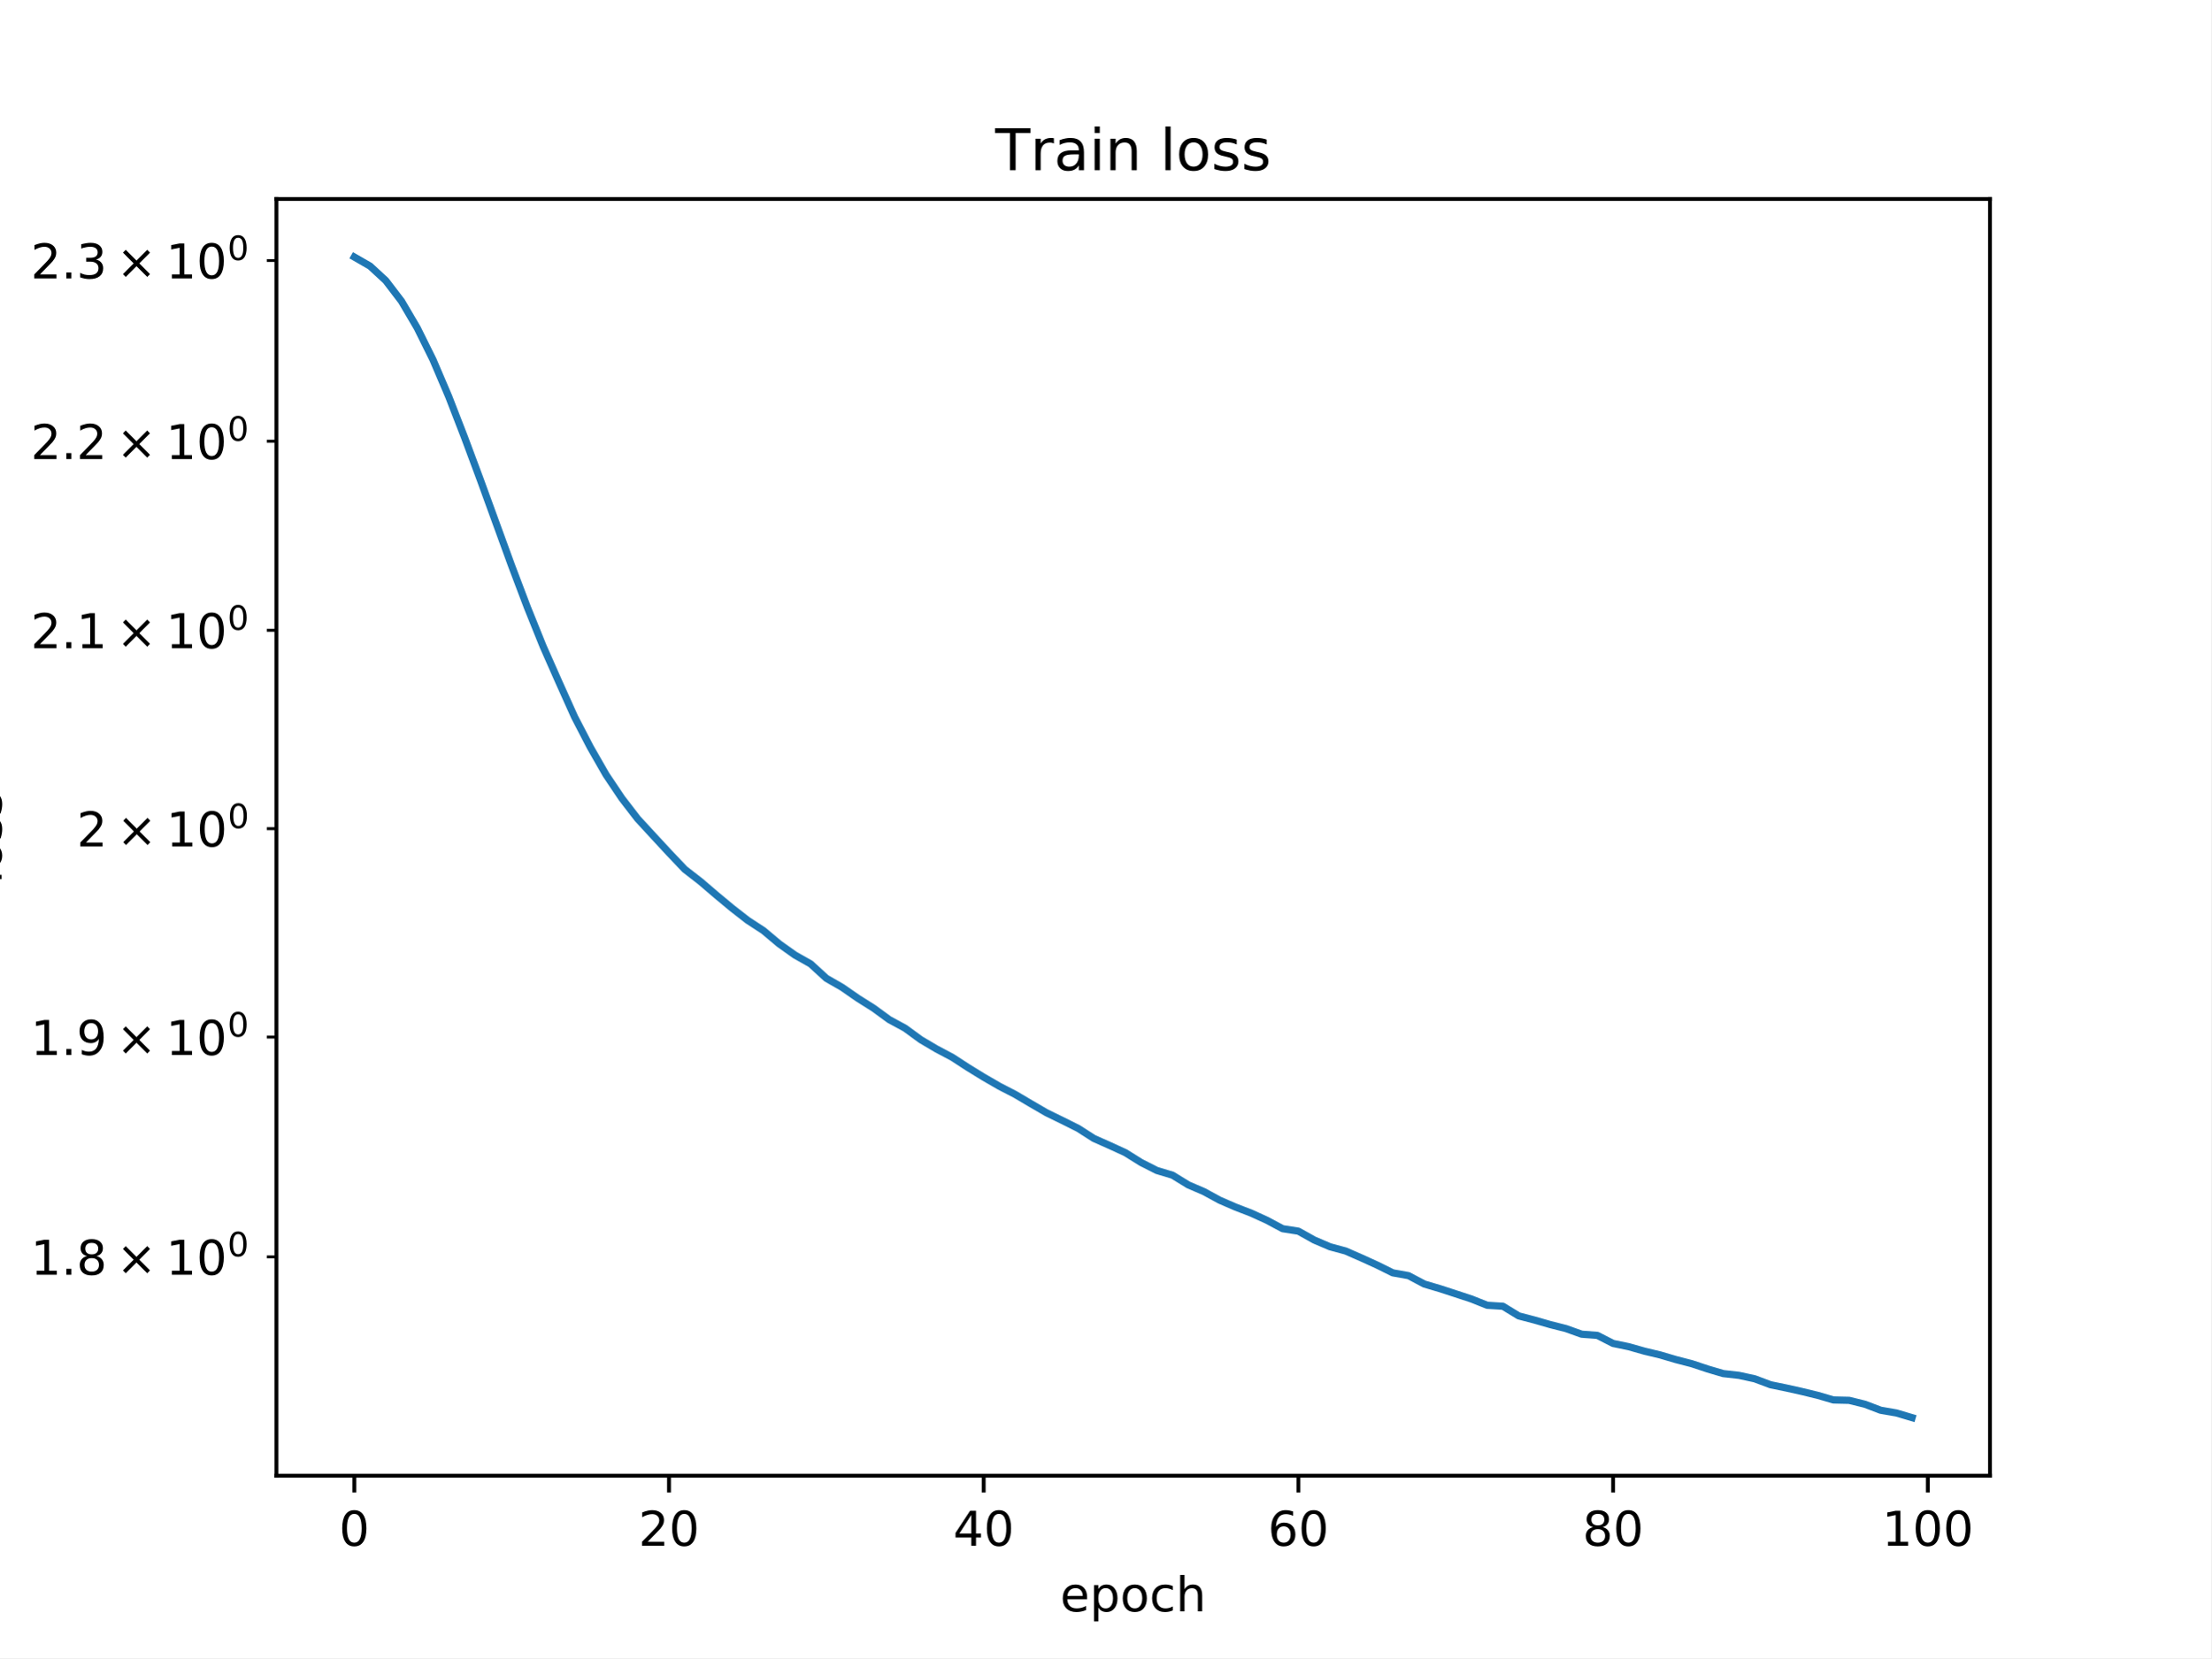
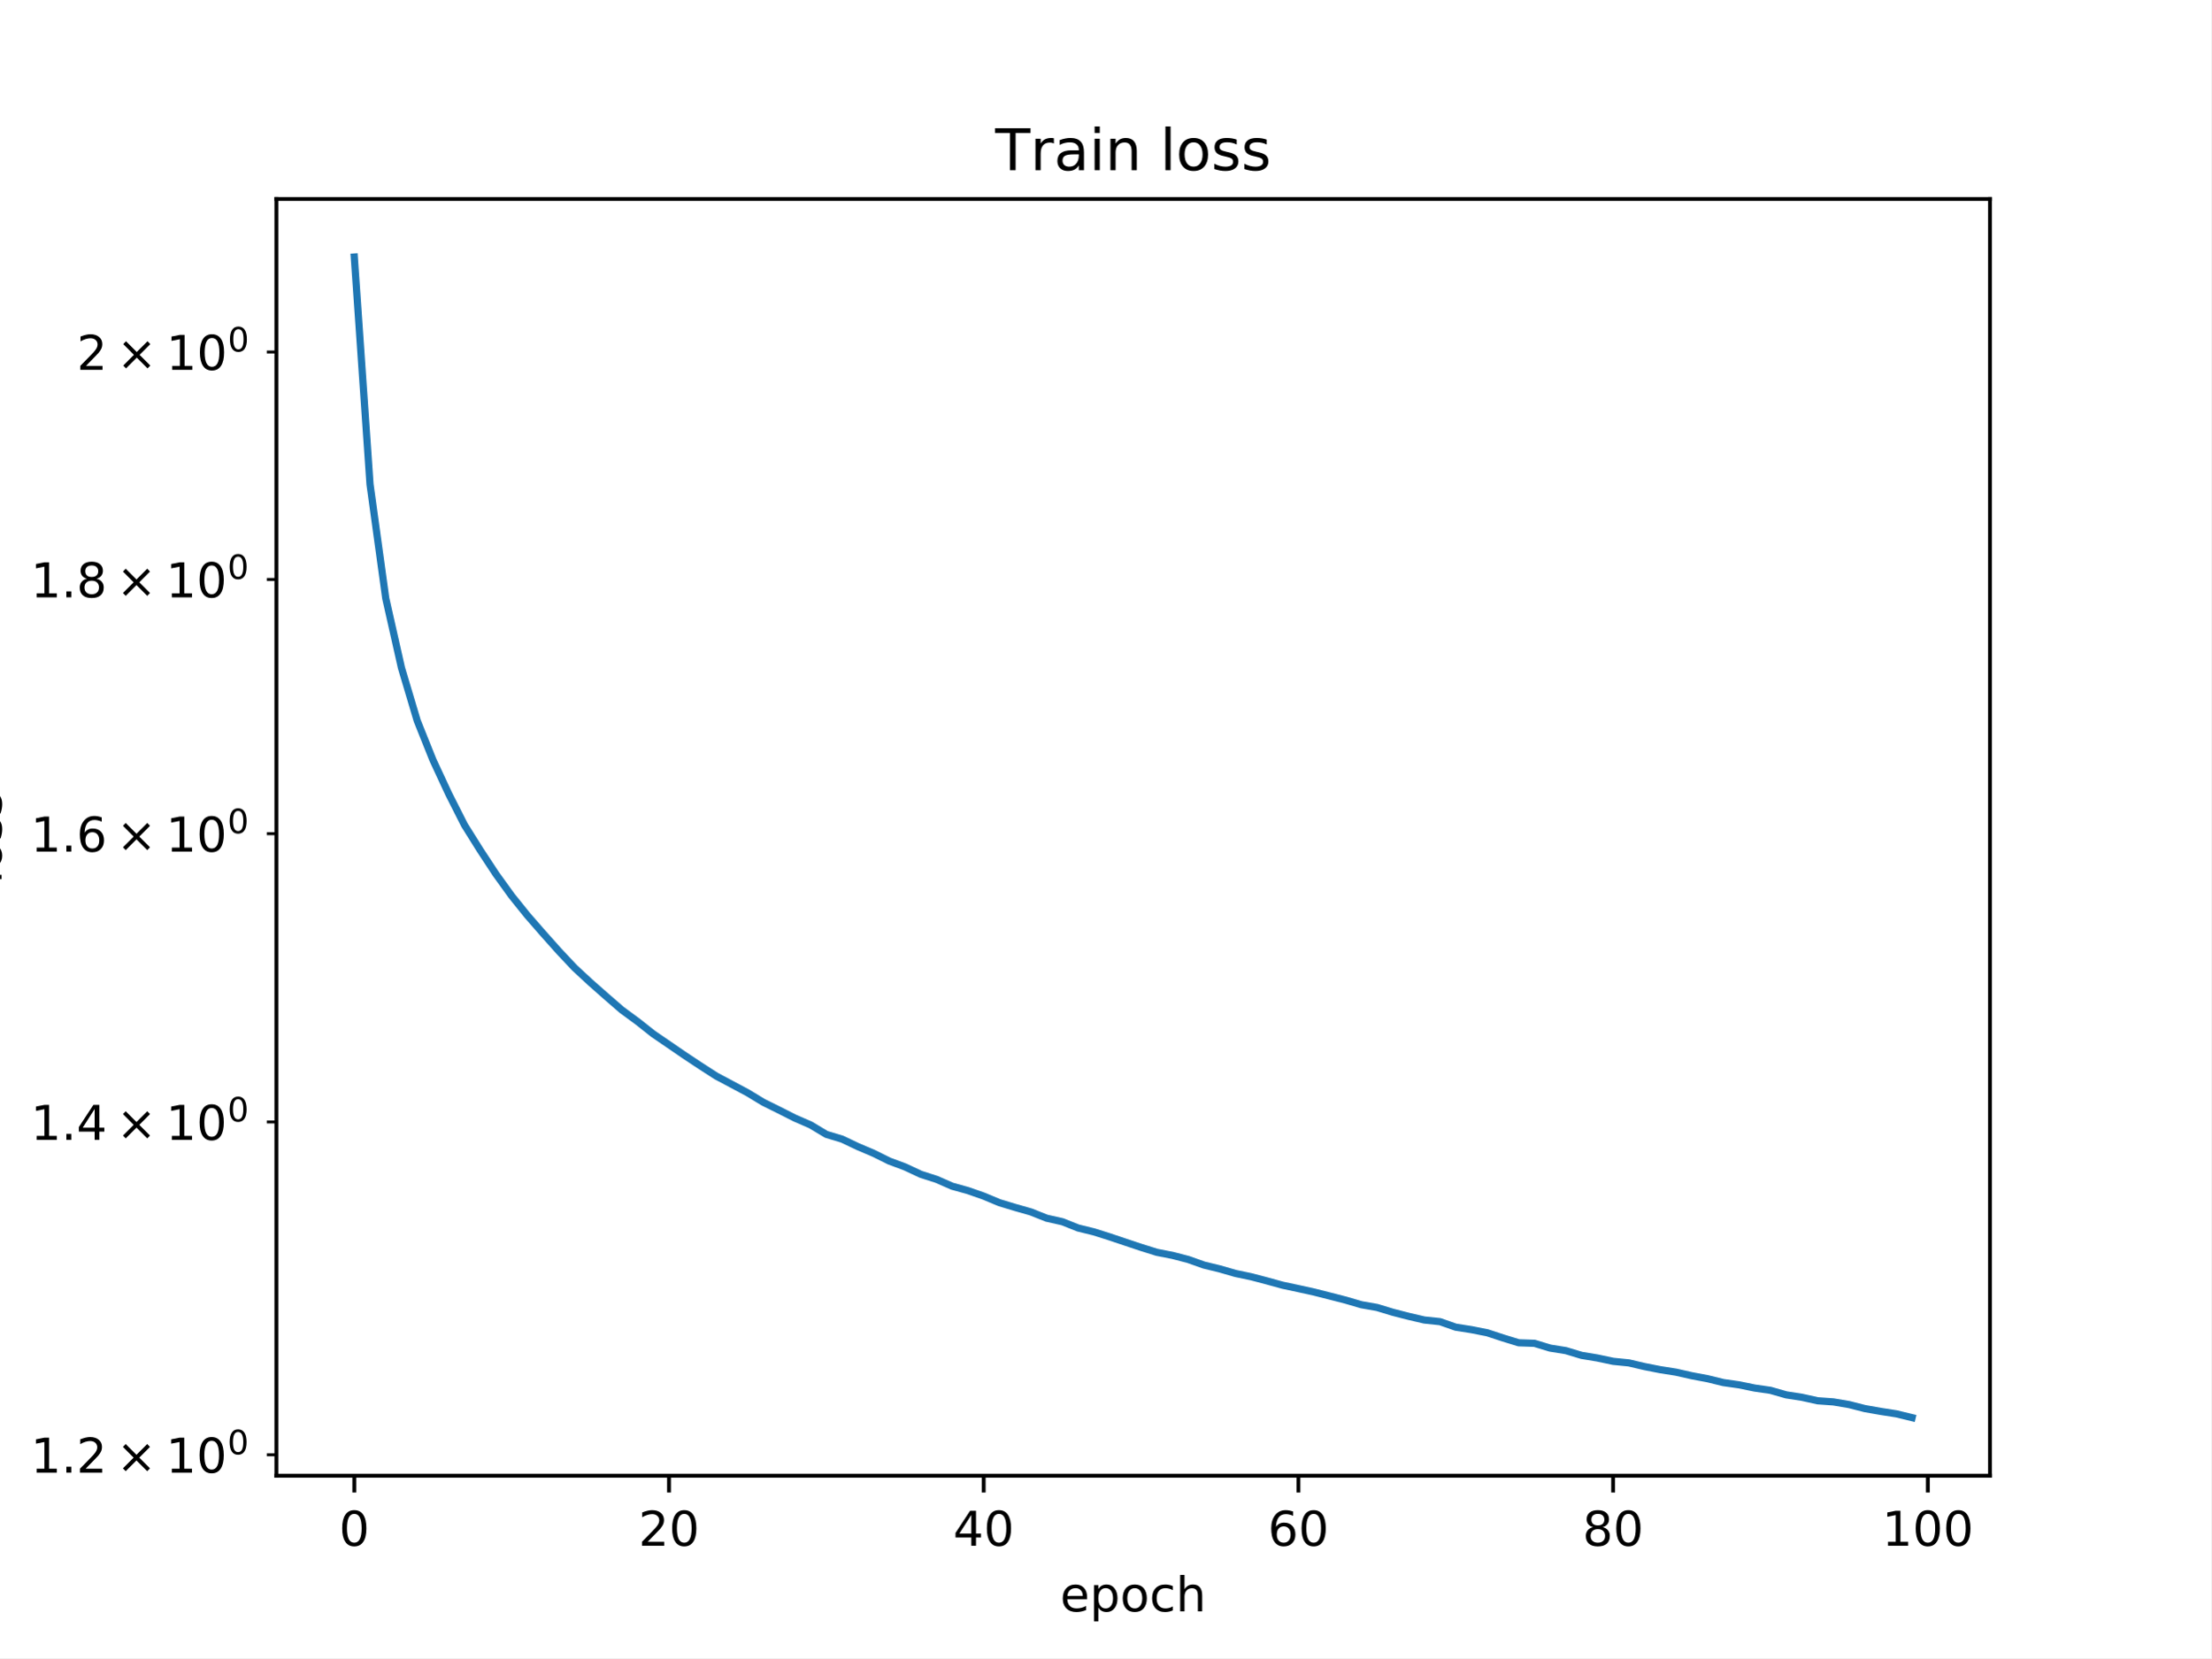
<svg xmlns="http://www.w3.org/2000/svg" xmlns:xlink="http://www.w3.org/1999/xlink" height="345.6pt" version="1.1" viewBox="0 0 460.8 345.6" width="460.8pt">
  <defs>
    <style type="text/css">
*{stroke-linecap:butt;stroke-linejoin:round;}
  </style>
  </defs>
  <g id="figure_1">
    <g id="patch_1">
      <path d="M 0 345.6  L 460.8 345.6  L 460.8 0  L 0 0  z " style="fill:#ffffff;" />
    </g>
    <g id="axes_1">
      <g id="patch_2">
        <path d="M 57.6 307.584  L 414.72 307.584  L 414.72 41.472  L 57.6 41.472  z " style="fill:#ffffff;" />
      </g>
      <g id="matplotlib.axis_1">
        <g id="xtick_1">
          <g id="line2d_1">
            <defs>
-               <path d="M 0 0  L 0 3.5  " id="m9b9ea7caf0" style="stroke:#000000;stroke-width:0.8;" />
-             </defs>
-             <g>
-               <use style="stroke:#000000;stroke-width:0.8;" x="73.833" xlink:href="#m9b9ea7caf0" y="307.584" />
+               <path d="M 0 0  L 0 3.5  " id="m6ced60f5f9" style="stroke:#000000;stroke-width:0.8;" />
+             </defs>
+             <g>
+               <use style="stroke:#000000;stroke-width:0.8;" x="73.833" xlink:href="#m6ced60f5f9" y="307.584" />
            </g>
          </g>
          <g id="text_1">
            <defs>
              <path d="M 31.781 66.406  Q 24.172 66.406 20.328 58.906  Q 16.5 51.422 16.5 36.375  Q 16.5 21.391 20.328 13.891  Q 24.172 6.391 31.781 6.391  Q 39.453 6.391 43.281 13.891  Q 47.125 21.391 47.125 36.375  Q 47.125 51.422 43.281 58.906  Q 39.453 66.406 31.781 66.406  z M 31.781 74.219  Q 44.047 74.219 50.516 64.516  Q 56.984 54.828 56.984 36.375  Q 56.984 17.969 50.516 8.266  Q 44.047 -1.422 31.781 -1.422  Q 19.531 -1.422 13.062 8.266  Q 6.594 17.969 6.594 36.375  Q 6.594 54.828 13.062 64.516  Q 19.531 74.219 31.781 74.219  z " id="DejaVuSans-48" />
            </defs>
            <g transform="translate(70.65148 322.1824)scale(0.1 -0.1)">
              <use xlink:href="#DejaVuSans-48" />
            </g>
          </g>
        </g>
        <g id="xtick_2">
          <g id="line2d_2">
            <g>
-               <use style="stroke:#000000;stroke-width:0.8;" x="139.42" xlink:href="#m9b9ea7caf0" y="307.584" />
+               <use style="stroke:#000000;stroke-width:0.8;" x="139.42" xlink:href="#m6ced60f5f9" y="307.584" />
            </g>
          </g>
          <g id="text_2">
            <defs>
              <path d="M 19.188 8.297  L 53.609 8.297  L 53.609 0  L 7.328 0  L 7.328 8.297  Q 12.938 14.109 22.625 23.891  Q 32.328 33.688 34.812 36.531  Q 39.547 41.844 41.422 45.531  Q 43.312 49.219 43.312 52.781  Q 43.312 58.594 39.234 62.25  Q 35.156 65.922 28.609 65.922  Q 23.969 65.922 18.812 64.312  Q 13.672 62.703 7.812 59.422  L 7.812 69.391  Q 13.766 71.781 18.938 73  Q 24.125 74.219 28.422 74.219  Q 39.75 74.219 46.484 68.547  Q 53.219 62.891 53.219 53.422  Q 53.219 48.922 51.531 44.891  Q 49.859 40.875 45.406 35.406  Q 44.188 33.984 37.641 27.219  Q 31.109 20.453 19.188 8.297  z " id="DejaVuSans-50" />
            </defs>
            <g transform="translate(133.057 322.1824)scale(0.1 -0.1)">
              <use xlink:href="#DejaVuSans-50" />
              <use x="63.623" xlink:href="#DejaVuSans-48" />
            </g>
          </g>
        </g>
        <g id="xtick_3">
          <g id="line2d_3">
            <g>
-               <use style="stroke:#000000;stroke-width:0.8;" x="205.006" xlink:href="#m9b9ea7caf0" y="307.584" />
+               <use style="stroke:#000000;stroke-width:0.8;" x="205.006" xlink:href="#m6ced60f5f9" y="307.584" />
            </g>
          </g>
          <g id="text_3">
            <defs>
              <path d="M 37.797 64.312  L 12.891 25.391  L 37.797 25.391  z M 35.203 72.906  L 47.609 72.906  L 47.609 25.391  L 58.016 25.391  L 58.016 17.188  L 47.609 17.188  L 47.609 0  L 37.797 0  L 37.797 17.188  L 4.891 17.188  L 4.891 26.703  z " id="DejaVuSans-52" />
            </defs>
            <g transform="translate(198.6438 322.1824)scale(0.1 -0.1)">
              <use xlink:href="#DejaVuSans-52" />
              <use x="63.623" xlink:href="#DejaVuSans-48" />
            </g>
          </g>
        </g>
        <g id="xtick_4">
          <g id="line2d_4">
            <g>
-               <use style="stroke:#000000;stroke-width:0.8;" x="270.593" xlink:href="#m9b9ea7caf0" y="307.584" />
+               <use style="stroke:#000000;stroke-width:0.8;" x="270.593" xlink:href="#m6ced60f5f9" y="307.584" />
            </g>
          </g>
          <g id="text_4">
            <defs>
              <path d="M 33.016 40.375  Q 26.375 40.375 22.484 35.828  Q 18.609 31.297 18.609 23.391  Q 18.609 15.531 22.484 10.953  Q 26.375 6.391 33.016 6.391  Q 39.656 6.391 43.531 10.953  Q 47.406 15.531 47.406 23.391  Q 47.406 31.297 43.531 35.828  Q 39.656 40.375 33.016 40.375  z M 52.594 71.297  L 52.594 62.312  Q 48.875 64.062 45.094 64.984  Q 41.312 65.922 37.594 65.922  Q 27.828 65.922 22.672 59.328  Q 17.531 52.734 16.797 39.406  Q 19.672 43.656 24.016 45.922  Q 28.375 48.188 33.594 48.188  Q 44.578 48.188 50.953 41.516  Q 57.328 34.859 57.328 23.391  Q 57.328 12.156 50.688 5.359  Q 44.047 -1.422 33.016 -1.422  Q 20.359 -1.422 13.672 8.266  Q 6.984 17.969 6.984 36.375  Q 6.984 53.656 15.188 63.938  Q 23.391 74.219 37.203 74.219  Q 40.922 74.219 44.703 73.484  Q 48.484 72.75 52.594 71.297  z " id="DejaVuSans-54" />
            </defs>
            <g transform="translate(264.2306 322.1824)scale(0.1 -0.1)">
              <use xlink:href="#DejaVuSans-54" />
              <use x="63.623" xlink:href="#DejaVuSans-48" />
            </g>
          </g>
        </g>
        <g id="xtick_5">
          <g id="line2d_5">
            <g>
-               <use style="stroke:#000000;stroke-width:0.8;" x="336.18" xlink:href="#m9b9ea7caf0" y="307.584" />
+               <use style="stroke:#000000;stroke-width:0.8;" x="336.18" xlink:href="#m6ced60f5f9" y="307.584" />
            </g>
          </g>
          <g id="text_5">
            <defs>
              <path d="M 31.781 34.625  Q 24.75 34.625 20.719 30.859  Q 16.703 27.094 16.703 20.516  Q 16.703 13.922 20.719 10.156  Q 24.75 6.391 31.781 6.391  Q 38.812 6.391 42.859 10.172  Q 46.922 13.969 46.922 20.516  Q 46.922 27.094 42.891 30.859  Q 38.875 34.625 31.781 34.625  z M 21.922 38.812  Q 15.578 40.375 12.031 44.719  Q 8.5 49.078 8.5 55.328  Q 8.5 64.062 14.719 69.141  Q 20.953 74.219 31.781 74.219  Q 42.672 74.219 48.875 69.141  Q 55.078 64.062 55.078 55.328  Q 55.078 49.078 51.531 44.719  Q 48 40.375 41.703 38.812  Q 48.828 37.156 52.797 32.312  Q 56.781 27.484 56.781 20.516  Q 56.781 9.906 50.312 4.234  Q 43.844 -1.422 31.781 -1.422  Q 19.734 -1.422 13.25 4.234  Q 6.781 9.906 6.781 20.516  Q 6.781 27.484 10.781 32.312  Q 14.797 37.156 21.922 38.812  z M 18.312 54.391  Q 18.312 48.734 21.844 45.562  Q 25.391 42.391 31.781 42.391  Q 38.141 42.391 41.719 45.562  Q 45.312 48.734 45.312 54.391  Q 45.312 60.062 41.719 63.234  Q 38.141 66.406 31.781 66.406  Q 25.391 66.406 21.844 63.234  Q 18.312 60.062 18.312 54.391  z " id="DejaVuSans-56" />
            </defs>
            <g transform="translate(329.8173 322.1824)scale(0.1 -0.1)">
              <use xlink:href="#DejaVuSans-56" />
              <use x="63.623" xlink:href="#DejaVuSans-48" />
            </g>
          </g>
        </g>
        <g id="xtick_6">
          <g id="line2d_6">
            <g>
-               <use style="stroke:#000000;stroke-width:0.8;" x="401.767" xlink:href="#m9b9ea7caf0" y="307.584" />
+               <use style="stroke:#000000;stroke-width:0.8;" x="401.767" xlink:href="#m6ced60f5f9" y="307.584" />
            </g>
          </g>
          <g id="text_6">
            <defs>
              <path d="M 12.406 8.297  L 28.516 8.297  L 28.516 63.922  L 10.984 60.406  L 10.984 69.391  L 28.422 72.906  L 38.281 72.906  L 38.281 8.297  L 54.391 8.297  L 54.391 0  L 12.406 0  z " id="DejaVuSans-49" />
            </defs>
            <g transform="translate(392.2229 322.1824)scale(0.1 -0.1)">
              <use xlink:href="#DejaVuSans-49" />
              <use x="63.623" xlink:href="#DejaVuSans-48" />
              <use x="127.246" xlink:href="#DejaVuSans-48" />
            </g>
          </g>
        </g>
        <g id="text_7">
          <defs>
            <path d="M 56.203 29.594  L 56.203 25.203  L 14.891 25.203  Q 15.484 15.922 20.484 11.062  Q 25.484 6.203 34.422 6.203  Q 39.594 6.203 44.453 7.469  Q 49.312 8.734 54.109 11.281  L 54.109 2.781  Q 49.266 0.734 44.188 -0.344  Q 39.109 -1.422 33.891 -1.422  Q 20.797 -1.422 13.156 6.188  Q 5.516 13.812 5.516 26.812  Q 5.516 40.234 12.766 48.109  Q 20.016 56 32.328 56  Q 43.359 56 49.781 48.891  Q 56.203 41.797 56.203 29.594  z M 47.219 32.234  Q 47.125 39.594 43.094 43.984  Q 39.062 48.391 32.422 48.391  Q 24.906 48.391 20.391 44.141  Q 15.875 39.891 15.188 32.172  z " id="DejaVuSans-101" />
            <path d="M 18.109 8.203  L 18.109 -20.797  L 9.078 -20.797  L 9.078 54.688  L 18.109 54.688  L 18.109 46.391  Q 20.953 51.266 25.266 53.625  Q 29.594 56 35.594 56  Q 45.562 56 51.781 48.094  Q 58.016 40.188 58.016 27.297  Q 58.016 14.406 51.781 6.484  Q 45.562 -1.422 35.594 -1.422  Q 29.594 -1.422 25.266 0.953  Q 20.953 3.328 18.109 8.203  z M 48.688 27.297  Q 48.688 37.203 44.609 42.844  Q 40.531 48.484 33.406 48.484  Q 26.266 48.484 22.188 42.844  Q 18.109 37.203 18.109 27.297  Q 18.109 17.391 22.188 11.75  Q 26.266 6.109 33.406 6.109  Q 40.531 6.109 44.609 11.75  Q 48.688 17.391 48.688 27.297  z " id="DejaVuSans-112" />
            <path d="M 30.609 48.391  Q 23.391 48.391 19.188 42.75  Q 14.984 37.109 14.984 27.297  Q 14.984 17.484 19.156 11.844  Q 23.344 6.203 30.609 6.203  Q 37.797 6.203 41.984 11.859  Q 46.188 17.531 46.188 27.297  Q 46.188 37.016 41.984 42.703  Q 37.797 48.391 30.609 48.391  z M 30.609 56  Q 42.328 56 49.016 48.375  Q 55.719 40.766 55.719 27.297  Q 55.719 13.875 49.016 6.219  Q 42.328 -1.422 30.609 -1.422  Q 18.844 -1.422 12.172 6.219  Q 5.516 13.875 5.516 27.297  Q 5.516 40.766 12.172 48.375  Q 18.844 56 30.609 56  z " id="DejaVuSans-111" />
            <path d="M 48.781 52.594  L 48.781 44.188  Q 44.969 46.297 41.141 47.344  Q 37.312 48.391 33.406 48.391  Q 24.656 48.391 19.812 42.844  Q 14.984 37.312 14.984 27.297  Q 14.984 17.281 19.812 11.734  Q 24.656 6.203 33.406 6.203  Q 37.312 6.203 41.141 7.25  Q 44.969 8.297 48.781 10.406  L 48.781 2.094  Q 45.016 0.344 40.984 -0.531  Q 36.969 -1.422 32.422 -1.422  Q 20.062 -1.422 12.781 6.344  Q 5.516 14.109 5.516 27.297  Q 5.516 40.672 12.859 48.328  Q 20.219 56 33.016 56  Q 37.156 56 41.109 55.141  Q 45.062 54.297 48.781 52.594  z " id="DejaVuSans-99" />
            <path d="M 54.891 33.016  L 54.891 0  L 45.906 0  L 45.906 32.719  Q 45.906 40.484 42.875 44.328  Q 39.844 48.188 33.797 48.188  Q 26.516 48.188 22.312 43.547  Q 18.109 38.922 18.109 30.906  L 18.109 0  L 9.078 0  L 9.078 75.984  L 18.109 75.984  L 18.109 46.188  Q 21.344 51.125 25.703 53.562  Q 30.078 56 35.797 56  Q 45.219 56 50.047 50.172  Q 54.891 44.344 54.891 33.016  z " id="DejaVuSans-104" />
          </defs>
          <g transform="translate(220.9319 335.8606)scale(0.1 -0.1)">
            <use xlink:href="#DejaVuSans-101" />
            <use x="61.523" xlink:href="#DejaVuSans-112" />
            <use x="125" xlink:href="#DejaVuSans-111" />
            <use x="186.182" xlink:href="#DejaVuSans-99" />
            <use x="241.162" xlink:href="#DejaVuSans-104" />
          </g>
        </g>
      </g>
      <g id="matplotlib.axis_2">
        <g id="ytick_1">
          <g id="line2d_7">
            <defs>
-               <path d="M 0 0  L -2 0  " id="m2a6e96ddd8" style="stroke:#000000;stroke-width:0.6;" />
-             </defs>
-             <g>
-               <use style="stroke:#000000;stroke-width:0.6;" x="57.6" xlink:href="#m2a6e96ddd8" y="261.974" />
+               <path d="M 0 0  L -2 0  " id="mb84ddc0678" style="stroke:#000000;stroke-width:0.6;" />
+             </defs>
+             <g>
+               <use style="stroke:#000000;stroke-width:0.6;" x="57.6" xlink:href="#mb84ddc0678" y="303.227" />
            </g>
          </g>
          <g id="text_8">
            <defs>
              <path d="M 10.688 12.406  L 21 12.406  L 21 0  L 10.688 0  z " id="DejaVuSans-46" />
              <path d="M 70.125 53.719  L 47.797 31.297  L 70.125 8.984  L 64.312 3.078  L 41.891 25.484  L 19.484 3.078  L 13.719 8.984  L 35.984 31.297  L 13.719 53.719  L 19.484 59.625  L 41.891 37.203  L 64.312 59.625  z " id="DejaVuSans-215" />
            </defs>
-             <g transform="translate(6.4 265.7732)scale(0.1 -0.1)">
+             <g transform="translate(6.4 307.0259)scale(0.1 -0.1)">
+               <use transform="translate(0 0.765625)" xlink:href="#DejaVuSans-49" />
+               <use transform="translate(63.62305 0.765625)" xlink:href="#DejaVuSans-46" />
+               <use transform="translate(95.33203 0.765625)" xlink:href="#DejaVuSans-50" />
+               <use transform="translate(178.4375 0.765625)" xlink:href="#DejaVuSans-215" />
+               <use transform="translate(281.709 0.765625)" xlink:href="#DejaVuSans-49" />
+               <use transform="translate(345.332 0.765625)" xlink:href="#DejaVuSans-48" />
+               <use transform="translate(409.9121 39.04688)scale(0.7)" xlink:href="#DejaVuSans-48" />
+             </g>
+           </g>
+         </g>
+         <g id="ytick_2">
+           <g id="line2d_8">
+             <g>
+               <use style="stroke:#000000;stroke-width:0.6;" x="57.6" xlink:href="#mb84ddc0678" y="233.861" />
+             </g>
+           </g>
+           <g id="text_9">
+             <g transform="translate(6.4 237.6605)scale(0.1 -0.1)">
+               <use transform="translate(0 0.765625)" xlink:href="#DejaVuSans-49" />
+               <use transform="translate(63.62305 0.765625)" xlink:href="#DejaVuSans-46" />
+               <use transform="translate(95.41016 0.765625)" xlink:href="#DejaVuSans-52" />
+               <use transform="translate(178.5156 0.765625)" xlink:href="#DejaVuSans-215" />
+               <use transform="translate(281.7871 0.765625)" xlink:href="#DejaVuSans-49" />
+               <use transform="translate(345.4102 0.765625)" xlink:href="#DejaVuSans-48" />
+               <use transform="translate(409.9902 39.04688)scale(0.7)" xlink:href="#DejaVuSans-48" />
+             </g>
+           </g>
+         </g>
+         <g id="ytick_3">
+           <g id="line2d_9">
+             <g>
+               <use style="stroke:#000000;stroke-width:0.6;" x="57.6" xlink:href="#mb84ddc0678" y="173.774" />
+             </g>
+           </g>
+           <g id="text_10">
+             <g transform="translate(6.4 177.5735)scale(0.1 -0.1)">
+               <use transform="translate(0 0.765625)" xlink:href="#DejaVuSans-49" />
+               <use transform="translate(63.62305 0.765625)" xlink:href="#DejaVuSans-46" />
+               <use transform="translate(95.41016 0.765625)" xlink:href="#DejaVuSans-54" />
+               <use transform="translate(178.5156 0.765625)" xlink:href="#DejaVuSans-215" />
+               <use transform="translate(281.7871 0.765625)" xlink:href="#DejaVuSans-49" />
+               <use transform="translate(345.4102 0.765625)" xlink:href="#DejaVuSans-48" />
+               <use transform="translate(409.9902 39.04688)scale(0.7)" xlink:href="#DejaVuSans-48" />
+             </g>
+           </g>
+         </g>
+         <g id="ytick_4">
+           <g id="line2d_10">
+             <g>
+               <use style="stroke:#000000;stroke-width:0.6;" x="57.6" xlink:href="#mb84ddc0678" y="120.774" />
+             </g>
+           </g>
+           <g id="text_11">
+             <g transform="translate(6.4 124.573)scale(0.1 -0.1)">
              <use transform="translate(0 0.765625)" xlink:href="#DejaVuSans-49" />
              <use transform="translate(63.62305 0.765625)" xlink:href="#DejaVuSans-46" />
              <use transform="translate(95.37891 0.765625)" xlink:href="#DejaVuSans-56" />
              <use transform="translate(178.4844 0.765625)" xlink:href="#DejaVuSans-215" />
              <use transform="translate(281.7559 0.765625)" xlink:href="#DejaVuSans-49" />
              <use transform="translate(345.3789 0.765625)" xlink:href="#DejaVuSans-48" />
              <use transform="translate(409.959 39.04688)scale(0.7)" xlink:href="#DejaVuSans-48" />
            </g>
          </g>
        </g>
-         <g id="ytick_2">
-           <g id="line2d_8">
-             <g>
-               <use style="stroke:#000000;stroke-width:0.6;" x="57.6" xlink:href="#m2a6e96ddd8" y="216.167" />
-             </g>
-           </g>
-           <g id="text_9">
-             <defs>
-               <path d="M 10.984 1.516  L 10.984 10.5  Q 14.703 8.734 18.5 7.812  Q 22.312 6.891 25.984 6.891  Q 35.75 6.891 40.891 13.453  Q 46.047 20.016 46.781 33.406  Q 43.953 29.203 39.594 26.953  Q 35.25 24.703 29.984 24.703  Q 19.047 24.703 12.672 31.312  Q 6.297 37.938 6.297 49.422  Q 6.297 60.641 12.938 67.422  Q 19.578 74.219 30.609 74.219  Q 43.266 74.219 49.922 64.516  Q 56.594 54.828 56.594 36.375  Q 56.594 19.141 48.406 8.859  Q 40.234 -1.422 26.422 -1.422  Q 22.703 -1.422 18.891 -0.688  Q 15.094 0.047 10.984 1.516  z M 30.609 32.422  Q 37.25 32.422 41.125 36.953  Q 45.016 41.5 45.016 49.422  Q 45.016 57.281 41.125 61.844  Q 37.25 66.406 30.609 66.406  Q 23.969 66.406 20.094 61.844  Q 16.219 57.281 16.219 49.422  Q 16.219 41.5 20.094 36.953  Q 23.969 32.422 30.609 32.422  z " id="DejaVuSans-57" />
-             </defs>
-             <g transform="translate(6.4 219.9663)scale(0.1 -0.1)">
-               <use transform="translate(0 0.765625)" xlink:href="#DejaVuSans-49" />
-               <use transform="translate(63.62305 0.765625)" xlink:href="#DejaVuSans-46" />
-               <use transform="translate(95.41016 0.765625)" xlink:href="#DejaVuSans-57" />
-               <use transform="translate(178.5156 0.765625)" xlink:href="#DejaVuSans-215" />
-               <use transform="translate(281.7871 0.765625)" xlink:href="#DejaVuSans-49" />
-               <use transform="translate(345.4102 0.765625)" xlink:href="#DejaVuSans-48" />
-               <use transform="translate(409.9902 39.04688)scale(0.7)" xlink:href="#DejaVuSans-48" />
-             </g>
-           </g>
-         </g>
-         <g id="ytick_3">
-           <g id="line2d_9">
-             <g>
-               <use style="stroke:#000000;stroke-width:0.6;" x="57.6" xlink:href="#m2a6e96ddd8" y="172.71" />
-             </g>
-           </g>
-           <g id="text_10">
-             <g transform="translate(16 176.5095)scale(0.1 -0.1)">
+         <g id="ytick_5">
+           <g id="line2d_11">
+             <g>
+               <use style="stroke:#000000;stroke-width:0.6;" x="57.6" xlink:href="#mb84ddc0678" y="73.363" />
+             </g>
+           </g>
+           <g id="text_12">
+             <g transform="translate(16 77.1624)scale(0.1 -0.1)">
              <use transform="translate(0 0.765625)" xlink:href="#DejaVuSans-50" />
              <use transform="translate(83.10547 0.765625)" xlink:href="#DejaVuSans-215" />
              <use transform="translate(186.377 0.765625)" xlink:href="#DejaVuSans-49" />
              <use transform="translate(250 0.765625)" xlink:href="#DejaVuSans-48" />
              <use transform="translate(314.5801 39.04688)scale(0.7)" xlink:href="#DejaVuSans-48" />
            </g>
          </g>
        </g>
-         <g id="ytick_4">
-           <g id="line2d_10">
-             <g>
-               <use style="stroke:#000000;stroke-width:0.6;" x="57.6" xlink:href="#m2a6e96ddd8" y="131.374" />
-             </g>
-           </g>
-           <g id="text_11">
-             <g transform="translate(6.4 135.1735)scale(0.1 -0.1)">
-               <use transform="translate(0 0.765625)" xlink:href="#DejaVuSans-50" />
-               <use transform="translate(63.62305 0.765625)" xlink:href="#DejaVuSans-46" />
-               <use transform="translate(95.41016 0.765625)" xlink:href="#DejaVuSans-49" />
-               <use transform="translate(178.5156 0.765625)" xlink:href="#DejaVuSans-215" />
-               <use transform="translate(281.7871 0.765625)" xlink:href="#DejaVuSans-49" />
-               <use transform="translate(345.4102 0.765625)" xlink:href="#DejaVuSans-48" />
-               <use transform="translate(409.9902 39.04688)scale(0.7)" xlink:href="#DejaVuSans-48" />
-             </g>
-           </g>
-         </g>
-         <g id="ytick_5">
-           <g id="line2d_11">
-             <g>
-               <use style="stroke:#000000;stroke-width:0.6;" x="57.6" xlink:href="#m2a6e96ddd8" y="91.961" />
-             </g>
-           </g>
-           <g id="text_12">
-             <g transform="translate(6.4 95.7607)scale(0.1 -0.1)">
-               <use transform="translate(0 0.765625)" xlink:href="#DejaVuSans-50" />
-               <use transform="translate(63.62305 0.765625)" xlink:href="#DejaVuSans-46" />
-               <use transform="translate(95.33203 0.765625)" xlink:href="#DejaVuSans-50" />
-               <use transform="translate(178.4375 0.765625)" xlink:href="#DejaVuSans-215" />
-               <use transform="translate(281.709 0.765625)" xlink:href="#DejaVuSans-49" />
-               <use transform="translate(345.332 0.765625)" xlink:href="#DejaVuSans-48" />
-               <use transform="translate(409.9121 39.04688)scale(0.7)" xlink:href="#DejaVuSans-48" />
-             </g>
-           </g>
-         </g>
-         <g id="ytick_6">
-           <g id="line2d_12">
-             <g>
-               <use style="stroke:#000000;stroke-width:0.6;" x="57.6" xlink:href="#m2a6e96ddd8" y="54.301" />
-             </g>
-           </g>
-           <g id="text_13">
-             <defs>
-               <path d="M 40.578 39.312  Q 47.656 37.797 51.625 33  Q 55.609 28.219 55.609 21.188  Q 55.609 10.406 48.188 4.484  Q 40.766 -1.422 27.094 -1.422  Q 22.516 -1.422 17.656 -0.516  Q 12.797 0.391 7.625 2.203  L 7.625 11.719  Q 11.719 9.328 16.594 8.109  Q 21.484 6.891 26.812 6.891  Q 36.078 6.891 40.938 10.547  Q 45.797 14.203 45.797 21.188  Q 45.797 27.641 41.281 31.266  Q 36.766 34.906 28.719 34.906  L 20.219 34.906  L 20.219 43.016  L 29.109 43.016  Q 36.375 43.016 40.234 45.922  Q 44.094 48.828 44.094 54.297  Q 44.094 59.906 40.109 62.906  Q 36.141 65.922 28.719 65.922  Q 24.656 65.922 20.016 65.031  Q 15.375 64.156 9.812 62.312  L 9.812 71.094  Q 15.438 72.656 20.344 73.438  Q 25.25 74.219 29.594 74.219  Q 40.828 74.219 47.359 69.109  Q 53.906 64.016 53.906 55.328  Q 53.906 49.266 50.438 45.094  Q 46.969 40.922 40.578 39.312  z " id="DejaVuSans-51" />
-             </defs>
-             <g transform="translate(6.4 58.10021)scale(0.1 -0.1)">
-               <use transform="translate(0 0.765625)" xlink:href="#DejaVuSans-50" />
-               <use transform="translate(63.62305 0.765625)" xlink:href="#DejaVuSans-46" />
-               <use transform="translate(95.41016 0.765625)" xlink:href="#DejaVuSans-51" />
-               <use transform="translate(178.5156 0.765625)" xlink:href="#DejaVuSans-215" />
-               <use transform="translate(281.7871 0.765625)" xlink:href="#DejaVuSans-49" />
-               <use transform="translate(345.4102 0.765625)" xlink:href="#DejaVuSans-48" />
-               <use transform="translate(409.9902 39.04688)scale(0.7)" xlink:href="#DejaVuSans-48" />
-             </g>
-           </g>
-         </g>
-         <g id="text_14">
+         <g id="text_13">
          <defs>
            <path d="M 9.422 75.984  L 18.406 75.984  L 18.406 0  L 9.422 0  z " id="DejaVuSans-108" />
            <path d="M 44.281 53.078  L 44.281 44.578  Q 40.484 46.531 36.375 47.5  Q 32.281 48.484 27.875 48.484  Q 21.188 48.484 17.844 46.438  Q 14.5 44.391 14.5 40.281  Q 14.5 37.156 16.891 35.375  Q 19.281 33.594 26.516 31.984  L 29.594 31.297  Q 39.156 29.25 43.188 25.516  Q 47.219 21.781 47.219 15.094  Q 47.219 7.469 41.188 3.016  Q 35.156 -1.422 24.609 -1.422  Q 20.219 -1.422 15.453 -0.562  Q 10.688 0.297 5.422 2  L 5.422 11.281  Q 10.406 8.688 15.234 7.391  Q 20.062 6.109 24.812 6.109  Q 31.156 6.109 34.562 8.281  Q 37.984 10.453 37.984 14.406  Q 37.984 18.062 35.516 20.016  Q 33.062 21.969 24.703 23.781  L 21.578 24.516  Q 13.234 26.266 9.516 29.906  Q 5.812 33.547 5.812 39.891  Q 5.812 47.609 11.281 51.797  Q 16.75 56 26.812 56  Q 31.781 56 36.172 55.266  Q 40.578 54.547 44.281 53.078  z " id="DejaVuSans-115" />
          </defs>
          <g transform="translate(0.320312 184.1858)rotate(-90)scale(0.1 -0.1)">
            <use xlink:href="#DejaVuSans-108" />
            <use x="27.783" xlink:href="#DejaVuSans-111" />
            <use x="88.965" xlink:href="#DejaVuSans-115" />
            <use x="141.064" xlink:href="#DejaVuSans-115" />
          </g>
        </g>
      </g>
-       <g id="line2d_13">
-         <path clip-path="url(#p53e8c4dc4e)" d="M 73.833 53.568  L 77.112 55.456  L 80.391 58.481  L 83.671 62.778  L 86.95 68.357  L 90.229 74.972  L 93.509 82.657  L 96.788 91.113  L 100.067 99.916  L 103.347 108.933  L 106.626 117.932  L 109.905 126.59  L 113.185 134.724  L 116.464 142.14  L 119.743 149.433  L 123.023 155.753  L 126.302 161.48  L 129.581 166.368  L 132.861 170.629  L 136.14 174.192  L 139.42 177.738  L 142.699 181.188  L 145.978 183.733  L 149.258 186.542  L 152.537 189.27  L 155.816 191.825  L 159.096 193.966  L 162.375 196.722  L 165.654 199.057  L 168.934 200.909  L 172.213 203.91  L 175.492 205.792  L 178.772 208.067  L 182.051 210.137  L 185.33 212.531  L 188.61 214.308  L 191.889 216.705  L 195.168 218.641  L 198.448 220.377  L 201.727 222.507  L 205.006 224.524  L 208.286 226.419  L 211.565 228.109  L 214.844 230.047  L 218.124 231.95  L 221.403 233.551  L 224.682 235.187  L 227.962 237.289  L 231.241 238.745  L 234.52 240.249  L 237.8 242.297  L 241.079 243.962  L 244.358 244.948  L 247.638 246.965  L 250.917 248.38  L 254.196 250.167  L 257.476 251.589  L 260.755 252.856  L 264.034 254.35  L 267.314 256.103  L 270.593 256.618  L 273.872 258.451  L 277.152 259.859  L 280.431 260.751  L 283.71 262.189  L 286.99 263.68  L 290.269 265.302  L 293.548 265.893  L 296.828 267.633  L 300.107 268.606  L 303.386 269.675  L 306.666 270.755  L 309.945 272.064  L 313.224 272.271  L 316.504 274.275  L 319.783 275.137  L 323.062 276.082  L 326.342 276.916  L 329.621 278.09  L 332.9 278.341  L 336.18 280.022  L 339.459 280.701  L 342.739 281.636  L 346.018 282.421  L 349.297 283.392  L 352.577 284.24  L 355.856 285.333  L 359.135 286.302  L 362.415 286.672  L 365.694 287.388  L 368.973 288.622  L 372.253 289.302  L 375.532 290.037  L 378.811 290.834  L 382.091 291.798  L 385.37 291.875  L 388.649 292.689  L 391.929 293.937  L 395.208 294.511  L 398.487 295.488  " style="fill:none;stroke:#1f77b4;stroke-linecap:square;stroke-width:1.5;" />
+       <g id="line2d_12">
+         <path clip-path="url(#p8abd07f368)" d="M 73.833 53.568  L 77.112 100.955  L 80.391 124.718  L 83.671 139.234  L 86.95 150.235  L 90.229 158.416  L 93.509 165.473  L 96.788 171.952  L 100.067 177.187  L 103.347 182.179  L 106.626 186.723  L 109.905 190.8  L 113.185 194.561  L 116.464 198.241  L 119.743 201.727  L 123.023 204.767  L 126.302 207.659  L 129.581 210.504  L 132.861 212.912  L 136.14 215.506  L 139.42 217.748  L 142.699 219.995  L 145.978 222.169  L 149.258 224.282  L 152.537 226.026  L 155.816 227.776  L 159.096 229.764  L 162.375 231.388  L 165.654 233.048  L 168.934 234.475  L 172.213 236.442  L 175.492 237.428  L 178.772 238.987  L 182.051 240.381  L 185.33 242.005  L 188.61 243.226  L 191.889 244.76  L 195.168 245.814  L 198.448 247.248  L 201.727 248.158  L 205.006 249.309  L 208.286 250.68  L 211.565 251.672  L 214.844 252.608  L 218.124 253.913  L 221.403 254.648  L 224.682 255.953  L 227.962 256.758  L 231.241 257.797  L 234.52 258.899  L 237.8 259.992  L 241.079 261.021  L 244.358 261.665  L 247.638 262.518  L 250.917 263.683  L 254.196 264.478  L 257.476 265.428  L 260.755 266.116  L 264.034 266.98  L 267.314 267.885  L 270.593 268.586  L 273.872 269.308  L 277.152 270.142  L 280.431 270.983  L 283.71 271.945  L 286.99 272.523  L 290.269 273.52  L 293.548 274.363  L 296.828 275.131  L 300.107 275.478  L 303.386 276.63  L 306.666 277.144  L 309.945 277.794  L 313.224 278.87  L 316.504 279.88  L 319.783 279.989  L 323.062 280.991  L 326.342 281.516  L 329.621 282.509  L 332.9 283.049  L 336.18 283.743  L 339.459 284.074  L 342.739 284.841  L 346.018 285.487  L 349.297 286.007  L 352.577 286.748  L 355.856 287.368  L 359.135 288.171  L 362.415 288.642  L 365.694 289.319  L 368.973 289.792  L 372.253 290.735  L 375.532 291.244  L 378.811 291.969  L 382.091 292.205  L 385.37 292.761  L 388.649 293.599  L 391.929 294.178  L 395.208 294.69  L 398.487 295.488  " style="fill:none;stroke:#1f77b4;stroke-linecap:square;stroke-width:1.5;" />
      </g>
      <g id="patch_3">
        <path d="M 57.6 307.584  L 57.6 41.472  " style="fill:none;stroke:#000000;stroke-linecap:square;stroke-linejoin:miter;stroke-width:0.8;" />
      </g>
      <g id="patch_4">
        <path d="M 414.72 307.584  L 414.72 41.472  " style="fill:none;stroke:#000000;stroke-linecap:square;stroke-linejoin:miter;stroke-width:0.8;" />
      </g>
      <g id="patch_5">
        <path d="M 57.6 307.584  L 414.72 307.584  " style="fill:none;stroke:#000000;stroke-linecap:square;stroke-linejoin:miter;stroke-width:0.8;" />
      </g>
      <g id="patch_6">
        <path d="M 57.6 41.472  L 414.72 41.472  " style="fill:none;stroke:#000000;stroke-linecap:square;stroke-linejoin:miter;stroke-width:0.8;" />
      </g>
-       <g id="text_15">
+       <g id="text_14">
        <defs>
          <path d="M -0.297 72.906  L 61.375 72.906  L 61.375 64.594  L 35.5 64.594  L 35.5 0  L 25.594 0  L 25.594 64.594  L -0.297 64.594  z " id="DejaVuSans-84" />
          <path d="M 41.109 46.297  Q 39.594 47.172 37.812 47.578  Q 36.031 48 33.891 48  Q 26.266 48 22.188 43.047  Q 18.109 38.094 18.109 28.812  L 18.109 0  L 9.078 0  L 9.078 54.688  L 18.109 54.688  L 18.109 46.188  Q 20.953 51.172 25.484 53.578  Q 30.031 56 36.531 56  Q 37.453 56 38.578 55.875  Q 39.703 55.766 41.062 55.516  z " id="DejaVuSans-114" />
          <path d="M 34.281 27.484  Q 23.391 27.484 19.188 25  Q 14.984 22.516 14.984 16.5  Q 14.984 11.719 18.141 8.906  Q 21.297 6.109 26.703 6.109  Q 34.188 6.109 38.703 11.406  Q 43.219 16.703 43.219 25.484  L 43.219 27.484  z M 52.203 31.203  L 52.203 0  L 43.219 0  L 43.219 8.297  Q 40.141 3.328 35.547 0.953  Q 30.953 -1.422 24.312 -1.422  Q 15.922 -1.422 10.953 3.297  Q 6 8.016 6 15.922  Q 6 25.141 12.172 29.828  Q 18.359 34.516 30.609 34.516  L 43.219 34.516  L 43.219 35.406  Q 43.219 41.609 39.141 45  Q 35.062 48.391 27.688 48.391  Q 23 48.391 18.547 47.266  Q 14.109 46.141 10.016 43.891  L 10.016 52.203  Q 14.938 54.109 19.578 55.047  Q 24.219 56 28.609 56  Q 40.484 56 46.344 49.844  Q 52.203 43.703 52.203 31.203  z " id="DejaVuSans-97" />
          <path d="M 9.422 54.688  L 18.406 54.688  L 18.406 0  L 9.422 0  z M 9.422 75.984  L 18.406 75.984  L 18.406 64.594  L 9.422 64.594  z " id="DejaVuSans-105" />
          <path d="M 54.891 33.016  L 54.891 0  L 45.906 0  L 45.906 32.719  Q 45.906 40.484 42.875 44.328  Q 39.844 48.188 33.797 48.188  Q 26.516 48.188 22.312 43.547  Q 18.109 38.922 18.109 30.906  L 18.109 0  L 9.078 0  L 9.078 54.688  L 18.109 54.688  L 18.109 46.188  Q 21.344 51.125 25.703 53.562  Q 30.078 56 35.797 56  Q 45.219 56 50.047 50.172  Q 54.891 44.344 54.891 33.016  z " id="DejaVuSans-110" />
          <path id="DejaVuSans-32" />
        </defs>
        <g transform="translate(207.3994 35.472)scale(0.12 -0.12)">
          <use xlink:href="#DejaVuSans-84" />
          <use x="60.865" xlink:href="#DejaVuSans-114" />
          <use x="101.979" xlink:href="#DejaVuSans-97" />
          <use x="163.258" xlink:href="#DejaVuSans-105" />
          <use x="191.041" xlink:href="#DejaVuSans-110" />
          <use x="254.42" xlink:href="#DejaVuSans-32" />
          <use x="286.207" xlink:href="#DejaVuSans-108" />
          <use x="313.99" xlink:href="#DejaVuSans-111" />
          <use x="375.172" xlink:href="#DejaVuSans-115" />
          <use x="427.271" xlink:href="#DejaVuSans-115" />
        </g>
      </g>
    </g>
  </g>
  <defs>
-     <clipPath id="p53e8c4dc4e">
+     <clipPath id="p8abd07f368">
      <rect height="266.112" width="357.12" x="57.6" y="41.472" />
    </clipPath>
  </defs>
</svg>
